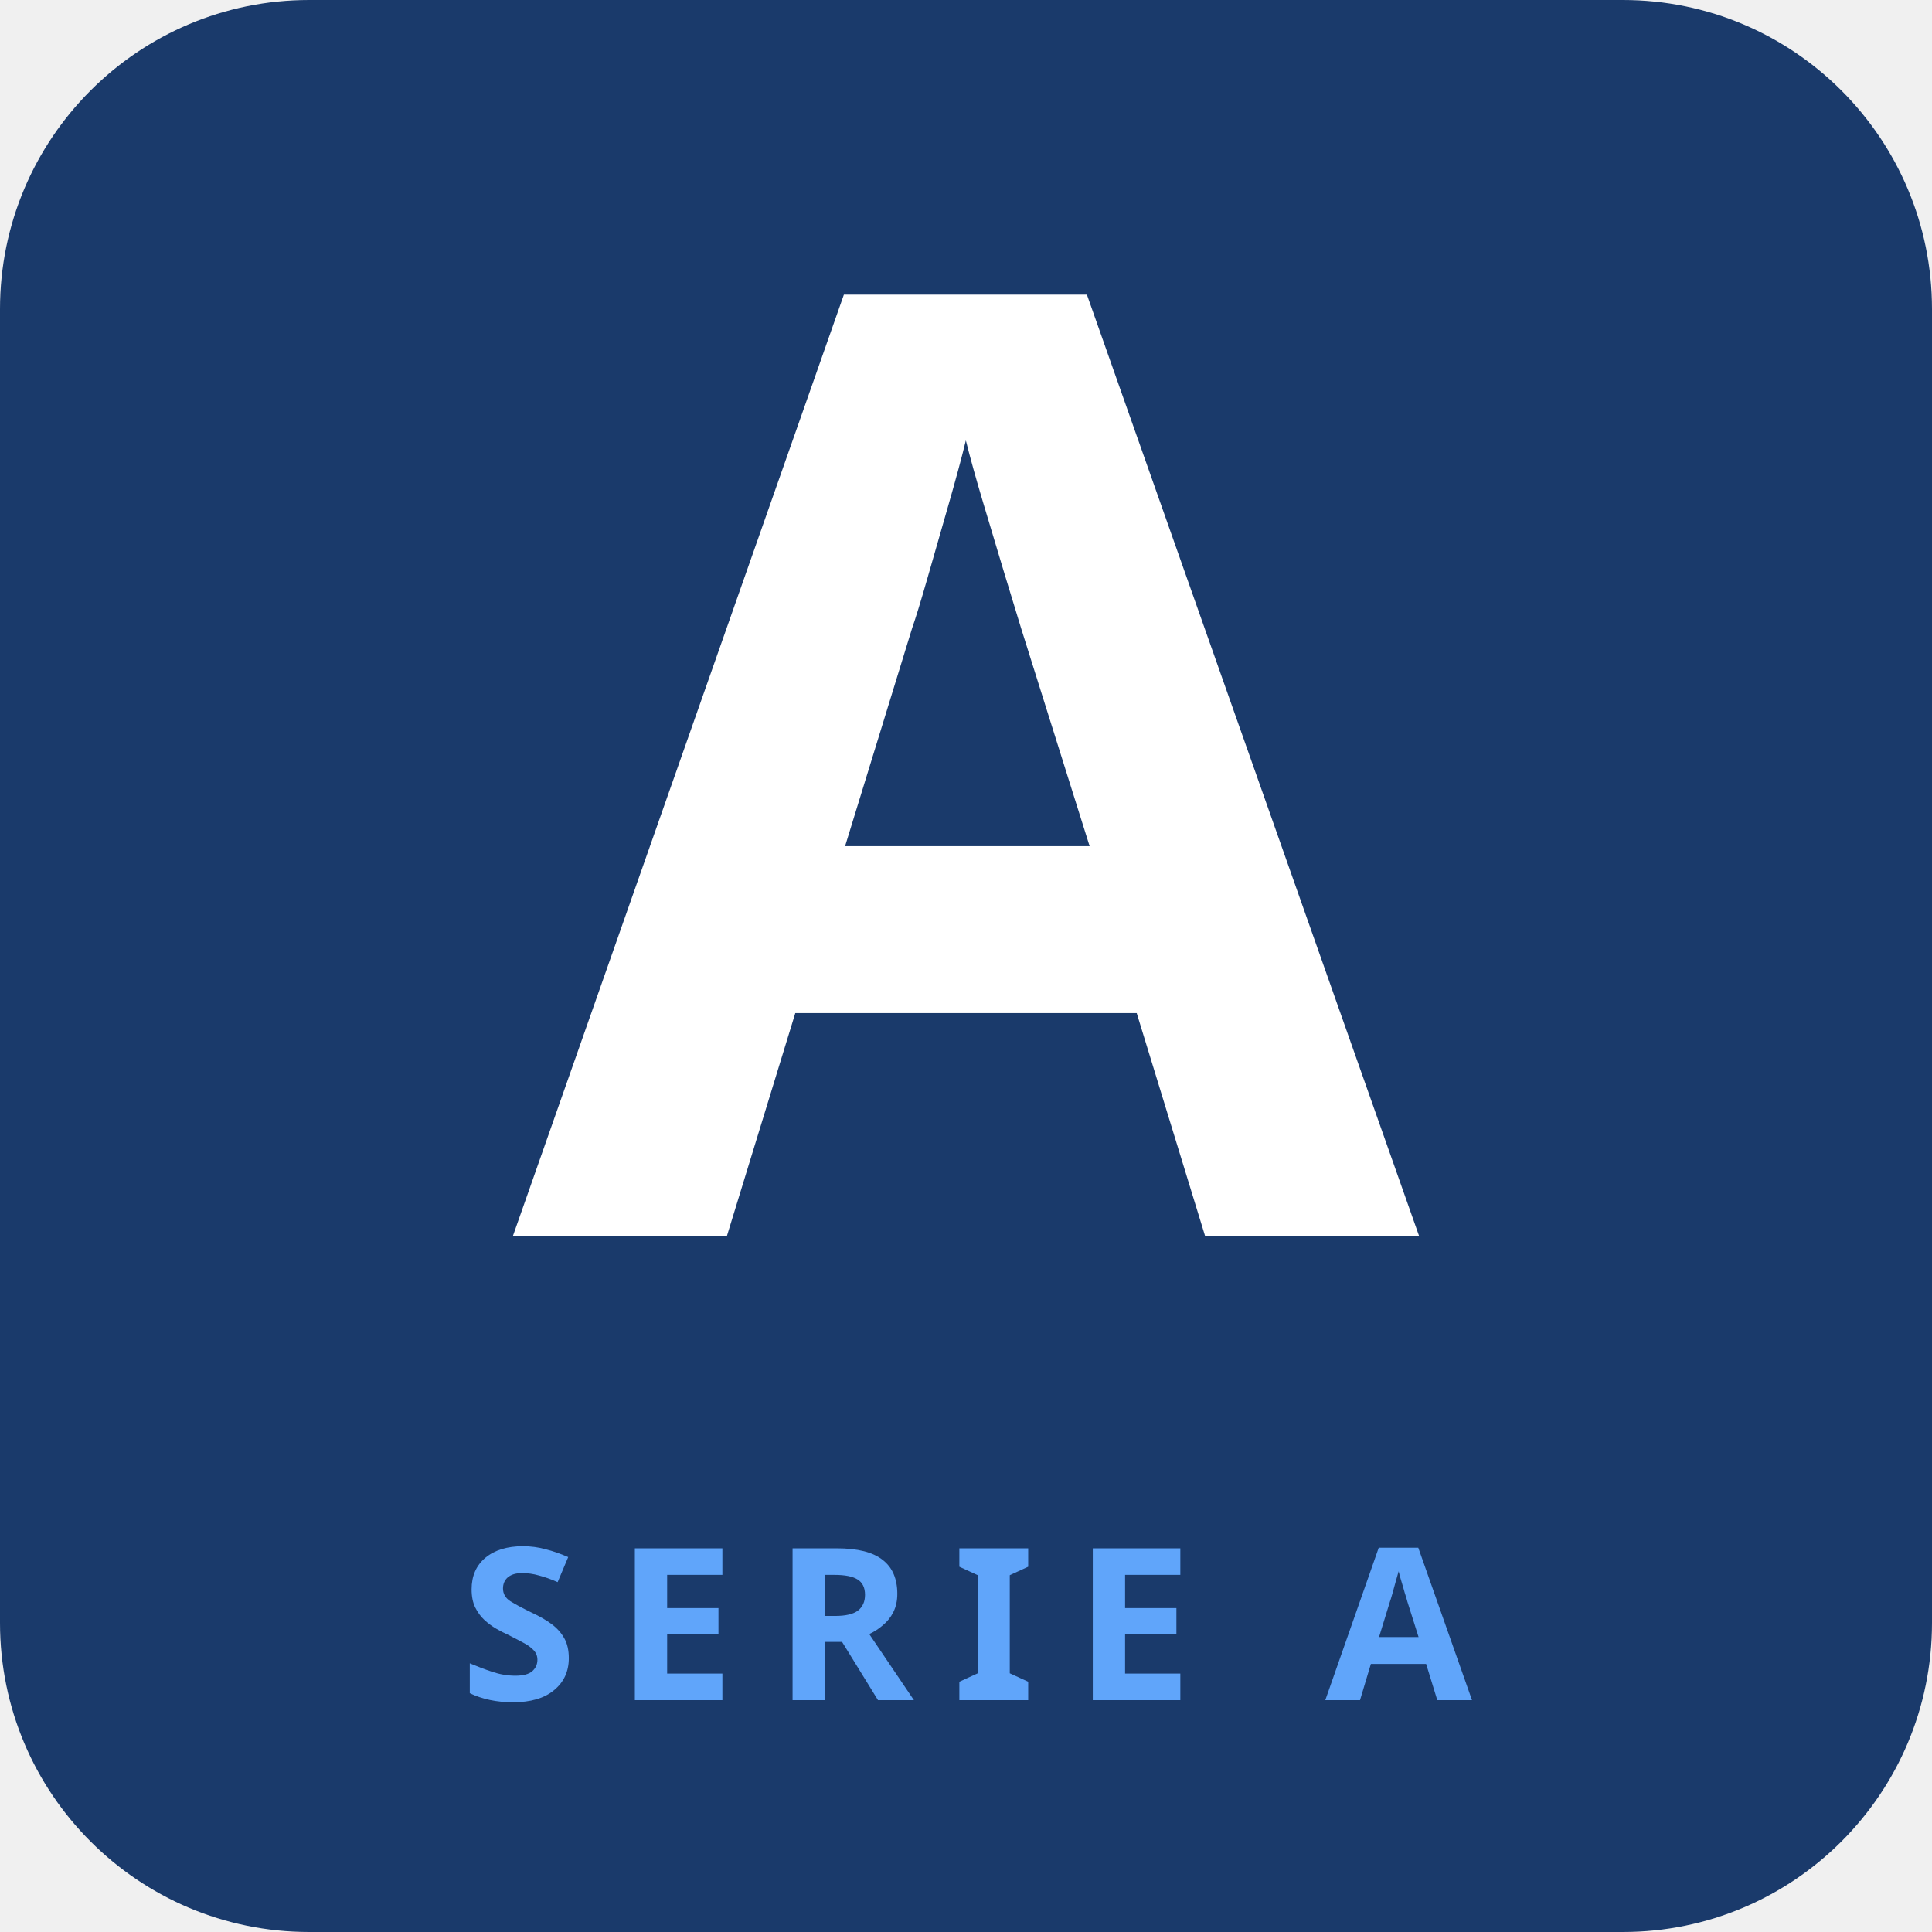
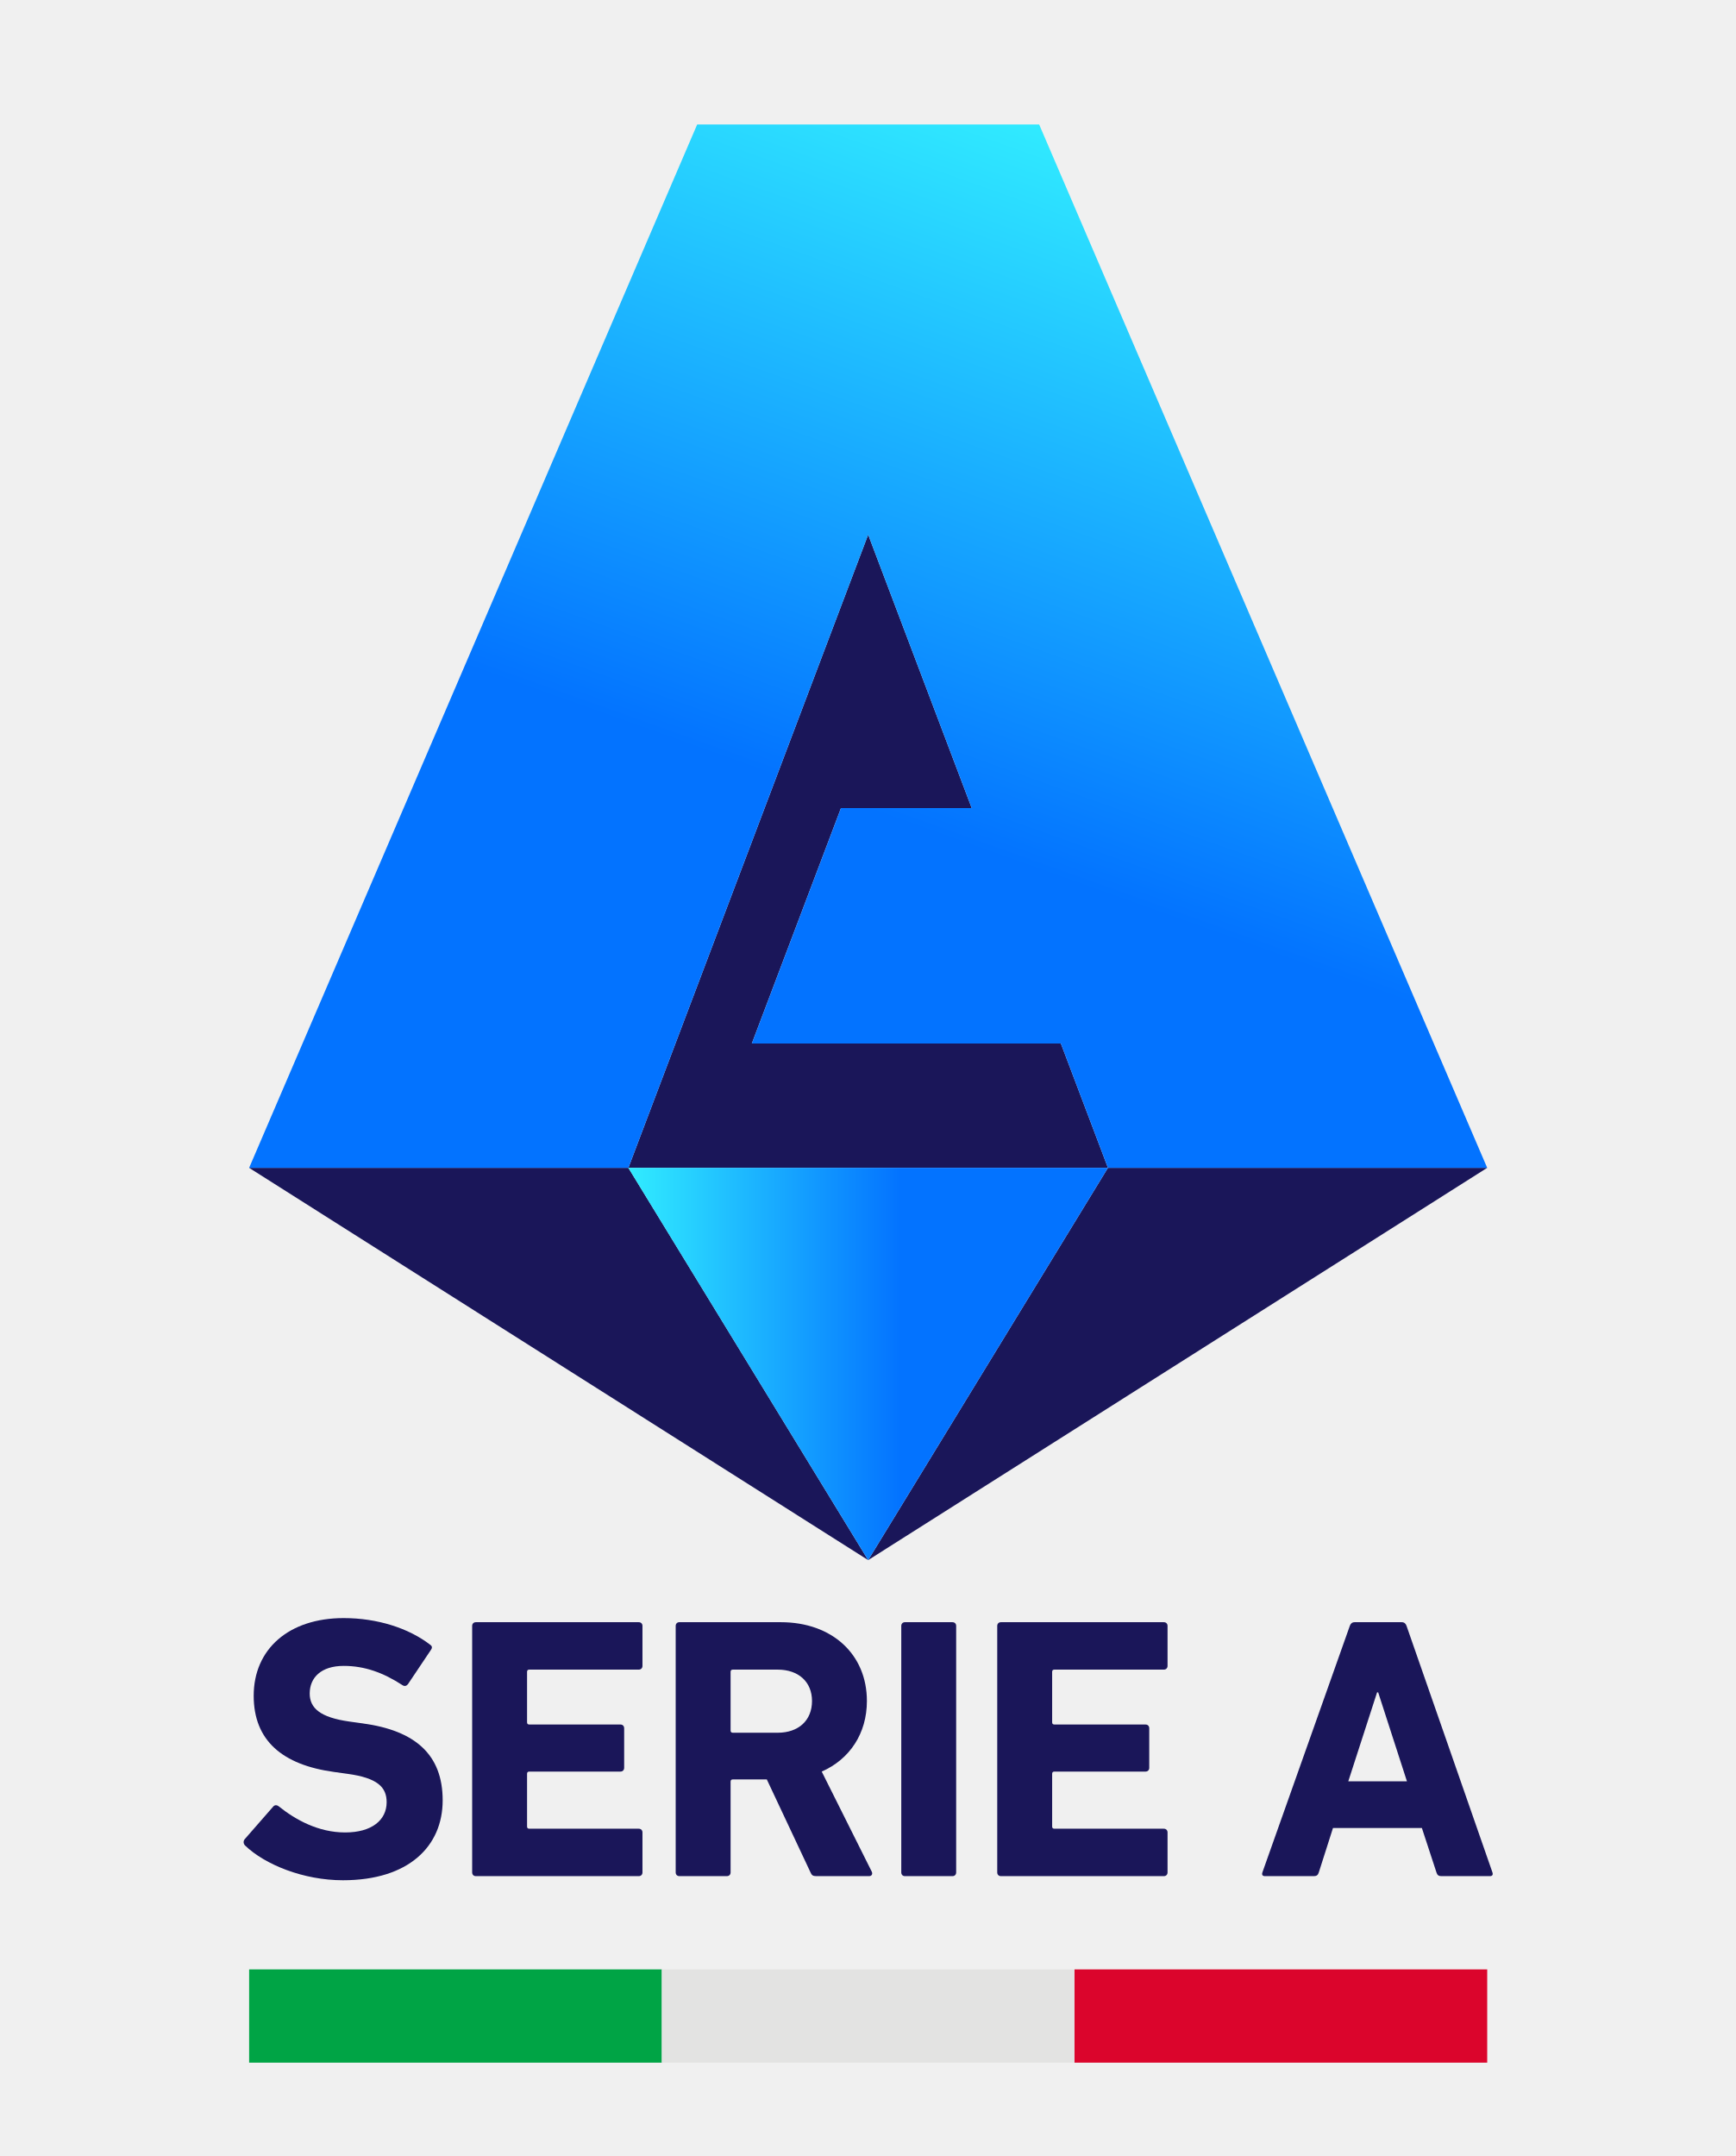
- <svg xmlns="http://www.w3.org/2000/svg" viewBox="0 0 100 100">
-   <rect width="100" height="100" rx="16" fill="#1A3A6B" />
-   <text x="50" y="64" text-anchor="middle" font-family="Arial Black,sans-serif" font-weight="900" font-size="68" fill="#fff">A</text>
-   <text x="50" y="88" text-anchor="middle" font-family="Arial Black,sans-serif" font-weight="900" font-size="11" fill="#60A5FA" letter-spacing="2">SERIE A</text>
+ <svg xmlns="http://www.w3.org/2000/svg" xml:space="preserve" width="240.028" height="298.172" viewBox="0 0 63.507 78.891">
+   <defs>
+     <linearGradient id="b" x1="0" x2="1" y1="0" y2="0" gradientTransform="matrix(39.03276 0 0 -39.03276 3602.812 1974.39)" gradientUnits="userSpaceOnUse" spreadMethod="pad">
+       <stop offset="0" style="stop-opacity:1;stop-color:#31ecff" />
+       <stop offset=".567" style="stop-opacity:1;stop-color:#0373ff" />
+       <stop offset=".812" style="stop-opacity:1;stop-color:#0373ff" />
+       <stop offset="1" style="stop-opacity:1;stop-color:#0373ff" />
+     </linearGradient>
+     <linearGradient id="c" x1="0" x2="1" y1="0" y2="0" gradientTransform="scale(-101.7819 101.7819)rotate(-70 -3.415 35.784)" gradientUnits="userSpaceOnUse" spreadMethod="pad">
+       <stop offset="0" style="stop-opacity:1;stop-color:#31ecff" />
+       <stop offset=".561" style="stop-opacity:1;stop-color:#0373ff" />
+       <stop offset=".803" style="stop-opacity:1;stop-color:#0373ff" />
+       <stop offset="1" style="stop-opacity:1;stop-color:#0373ff" />
+     </linearGradient>
+     <clipPath id="a" clipPathUnits="userSpaceOnUse">
+       <path d="M0 2160h3840V0H0Z" />
+     </clipPath>
+   </defs>
+   <path fill="none" d="M63.507 78.891H0V0h63.507z" style="fill:#fff;fill-opacity:0;fill-rule:nonzero;stroke:none;stroke-width:.383" />
+   <g clip-path="url(#a)" style="display:inline" transform="matrix(.44962 0 0 -.44962 -1596.905 937.635)">
+     <path d="M0 0c-.122.121-.183.334-.031.517l2.31 2.644c.122.152.304.152.456.03 1.368-1.094 3.222-2.127 5.41-2.127 2.158 0 3.374 1.002 3.374 2.462 0 1.215-.729 1.975-3.191 2.309l-1.095.153C3.039 6.565.699 8.54.699 12.187c0 3.8 2.857 6.323 7.325 6.323 2.735 0 5.289-.821 7.021-2.158.182-.122.213-.244.061-.456l-1.854-2.767c-.122-.151-.274-.182-.426-.09-1.58 1.033-3.1 1.58-4.802 1.58-1.824 0-2.766-.942-2.766-2.249 0-1.185.851-1.945 3.221-2.279l1.095-.153c4.255-.577 6.505-2.522 6.505-6.261 0-3.738-2.766-6.503-8.116-6.503C4.741-2.826 1.61-1.55 0 0" style="fill:#1a1659;fill-opacity:1;fill-rule:nonzero;stroke:none" transform="translate(3571.624 1935.2)" />
+     <path d="M0 0c0 .182.122.303.304.303h13.251c.183 0 .305-.121.305-.303v-3.252c0-.183-.122-.304-.305-.304H4.65q-.183 0-.182-.183v-4.103q0-.182.182-.182h7.416c.182 0 .304-.122.304-.304v-3.222c0-.182-.122-.304-.304-.304H4.65q-.183 0-.182-.182v-4.286q0-.182.182-.182h8.905c.183 0 .305-.122.305-.303v-3.253c0-.182-.122-.304-.305-.304H.304c-.182 0-.304.122-.304.304Z" style="fill:#1a1659;fill-opacity:1;fill-rule:nonzero;stroke:none" transform="translate(3590.103 1953.072)" />
+     <path d="M0 0c0 1.55-1.094 2.553-2.796 2.553h-3.647q-.183 0-.183-.183v-4.772q0-.182.183-.182h3.647C-1.094-2.584 0-1.581 0 0m.334-14.254c-.273 0-.365.09-.456.304l-3.556 7.567h-2.765q-.183 0-.183-.182v-7.385c0-.183-.122-.304-.304-.304h-3.86c-.182 0-.304.121-.304.304V6.109c0 .182.122.304.304.304h8.237c4.224 0 7.02-2.644 7.02-6.413 0-2.645-1.398-4.742-3.677-5.745l4.073-8.145c.09-.182 0-.364-.213-.364z" style="fill:#1a1659;fill-opacity:1;fill-rule:nonzero;stroke:none" transform="translate(3617.761 1946.963)" />
+     <path d="M0 0c0 .182.122.303.304.303h3.86c.183 0 .304-.121.304-.303v-20.06c0-.182-.121-.304-.304-.304H.304c-.182 0-.304.122-.304.304Z" style="fill:#1a1659;fill-opacity:1;fill-rule:nonzero;stroke:none" transform="translate(3625.025 1953.072)" />
+     <path d="M0 0c0 .182.121.303.304.303h13.251c.183 0 .305-.121.305-.303v-3.252c0-.183-.122-.304-.305-.304H4.65q-.182 0-.182-.183v-4.103q0-.182.182-.182h7.416c.182 0 .304-.122.304-.304v-3.222c0-.182-.122-.304-.304-.304H4.65q-.182 0-.182-.182v-4.286q0-.182.182-.182h8.905c.183 0 .305-.122.305-.303v-3.253c0-.182-.122-.304-.305-.304H.304c-.183 0-.304.122-.304.304Z" style="fill:#1a1659;fill-opacity:1;fill-rule:nonzero;stroke:none" transform="translate(3632.836 1953.072)" />
+     <path d="m0 0-2.34 7.234h-.091L-4.772 0Zm-4.65 12.644c.061.181.182.303.395.303h3.83c.213 0 .334-.122.394-.303l6.99-20.06c.062-.183 0-.304-.212-.304H2.796c-.213 0-.334.091-.394.304L1.216-3.8h-7.234l-1.155-3.616c-.061-.213-.182-.304-.395-.304h-3.982c-.213 0-.273.121-.213.304z" style="fill:#1a1659;fill-opacity:1;fill-rule:nonzero;stroke:none" transform="translate(3666.178 1940.428)" />
+     <path d="M3571.952 1925.119h33.586v-7.589h-33.586z" style="fill:#00a445;fill-opacity:1;fill-rule:nonzero;stroke:none" />
+     <path d="M3605.539 1925.119h33.586v-7.589h-33.586z" style="fill:#e3e3e2;fill-opacity:1;fill-rule:nonzero;stroke:none" />
+     <path d="M3639.125 1925.119h33.586v-7.589h-33.586z" style="fill:#db052c;fill-opacity:1;fill-rule:nonzero;stroke:none" />
+     <path d="m0 0 19.514 51.531L27.94 29.28H17.302l-7.255-19.16h25.149L39.028 0Z" style="fill:#1a1659;fill-opacity:1;fill-rule:nonzero;stroke:none" transform="translate(3602.817 1990.353)" />
+     <path d="m0 0 50.379 31.925H19.514Zm0 0-50.379 31.925h30.865z" style="fill:#1a1659;fill-opacity:1;fill-rule:nonzero;stroke:none" transform="translate(3622.331 1958.428)" />
+   </g>
+   <g style="display:inline">
+     <path d="m3602.812 1990.353 19.519-31.926 19.514 31.926z" style="fill:url(#b);stroke:none" transform="matrix(.44962 0 0 -.44962 -1596.905 937.635)" />
+   </g>
+   <g style="display:inline">
+     <path d="m3608.416 2075.266-36.464-84.914h30.865l19.514 51.532 8.426-22.251h-10.637l-7.256-19.161h25.149l3.832-10.12h30.865l-36.464 84.914z" style="fill:url(#c);stroke:none" transform="matrix(.44962 0 0 -.44962 -1596.905 937.635)" />
+   </g>
</svg>
